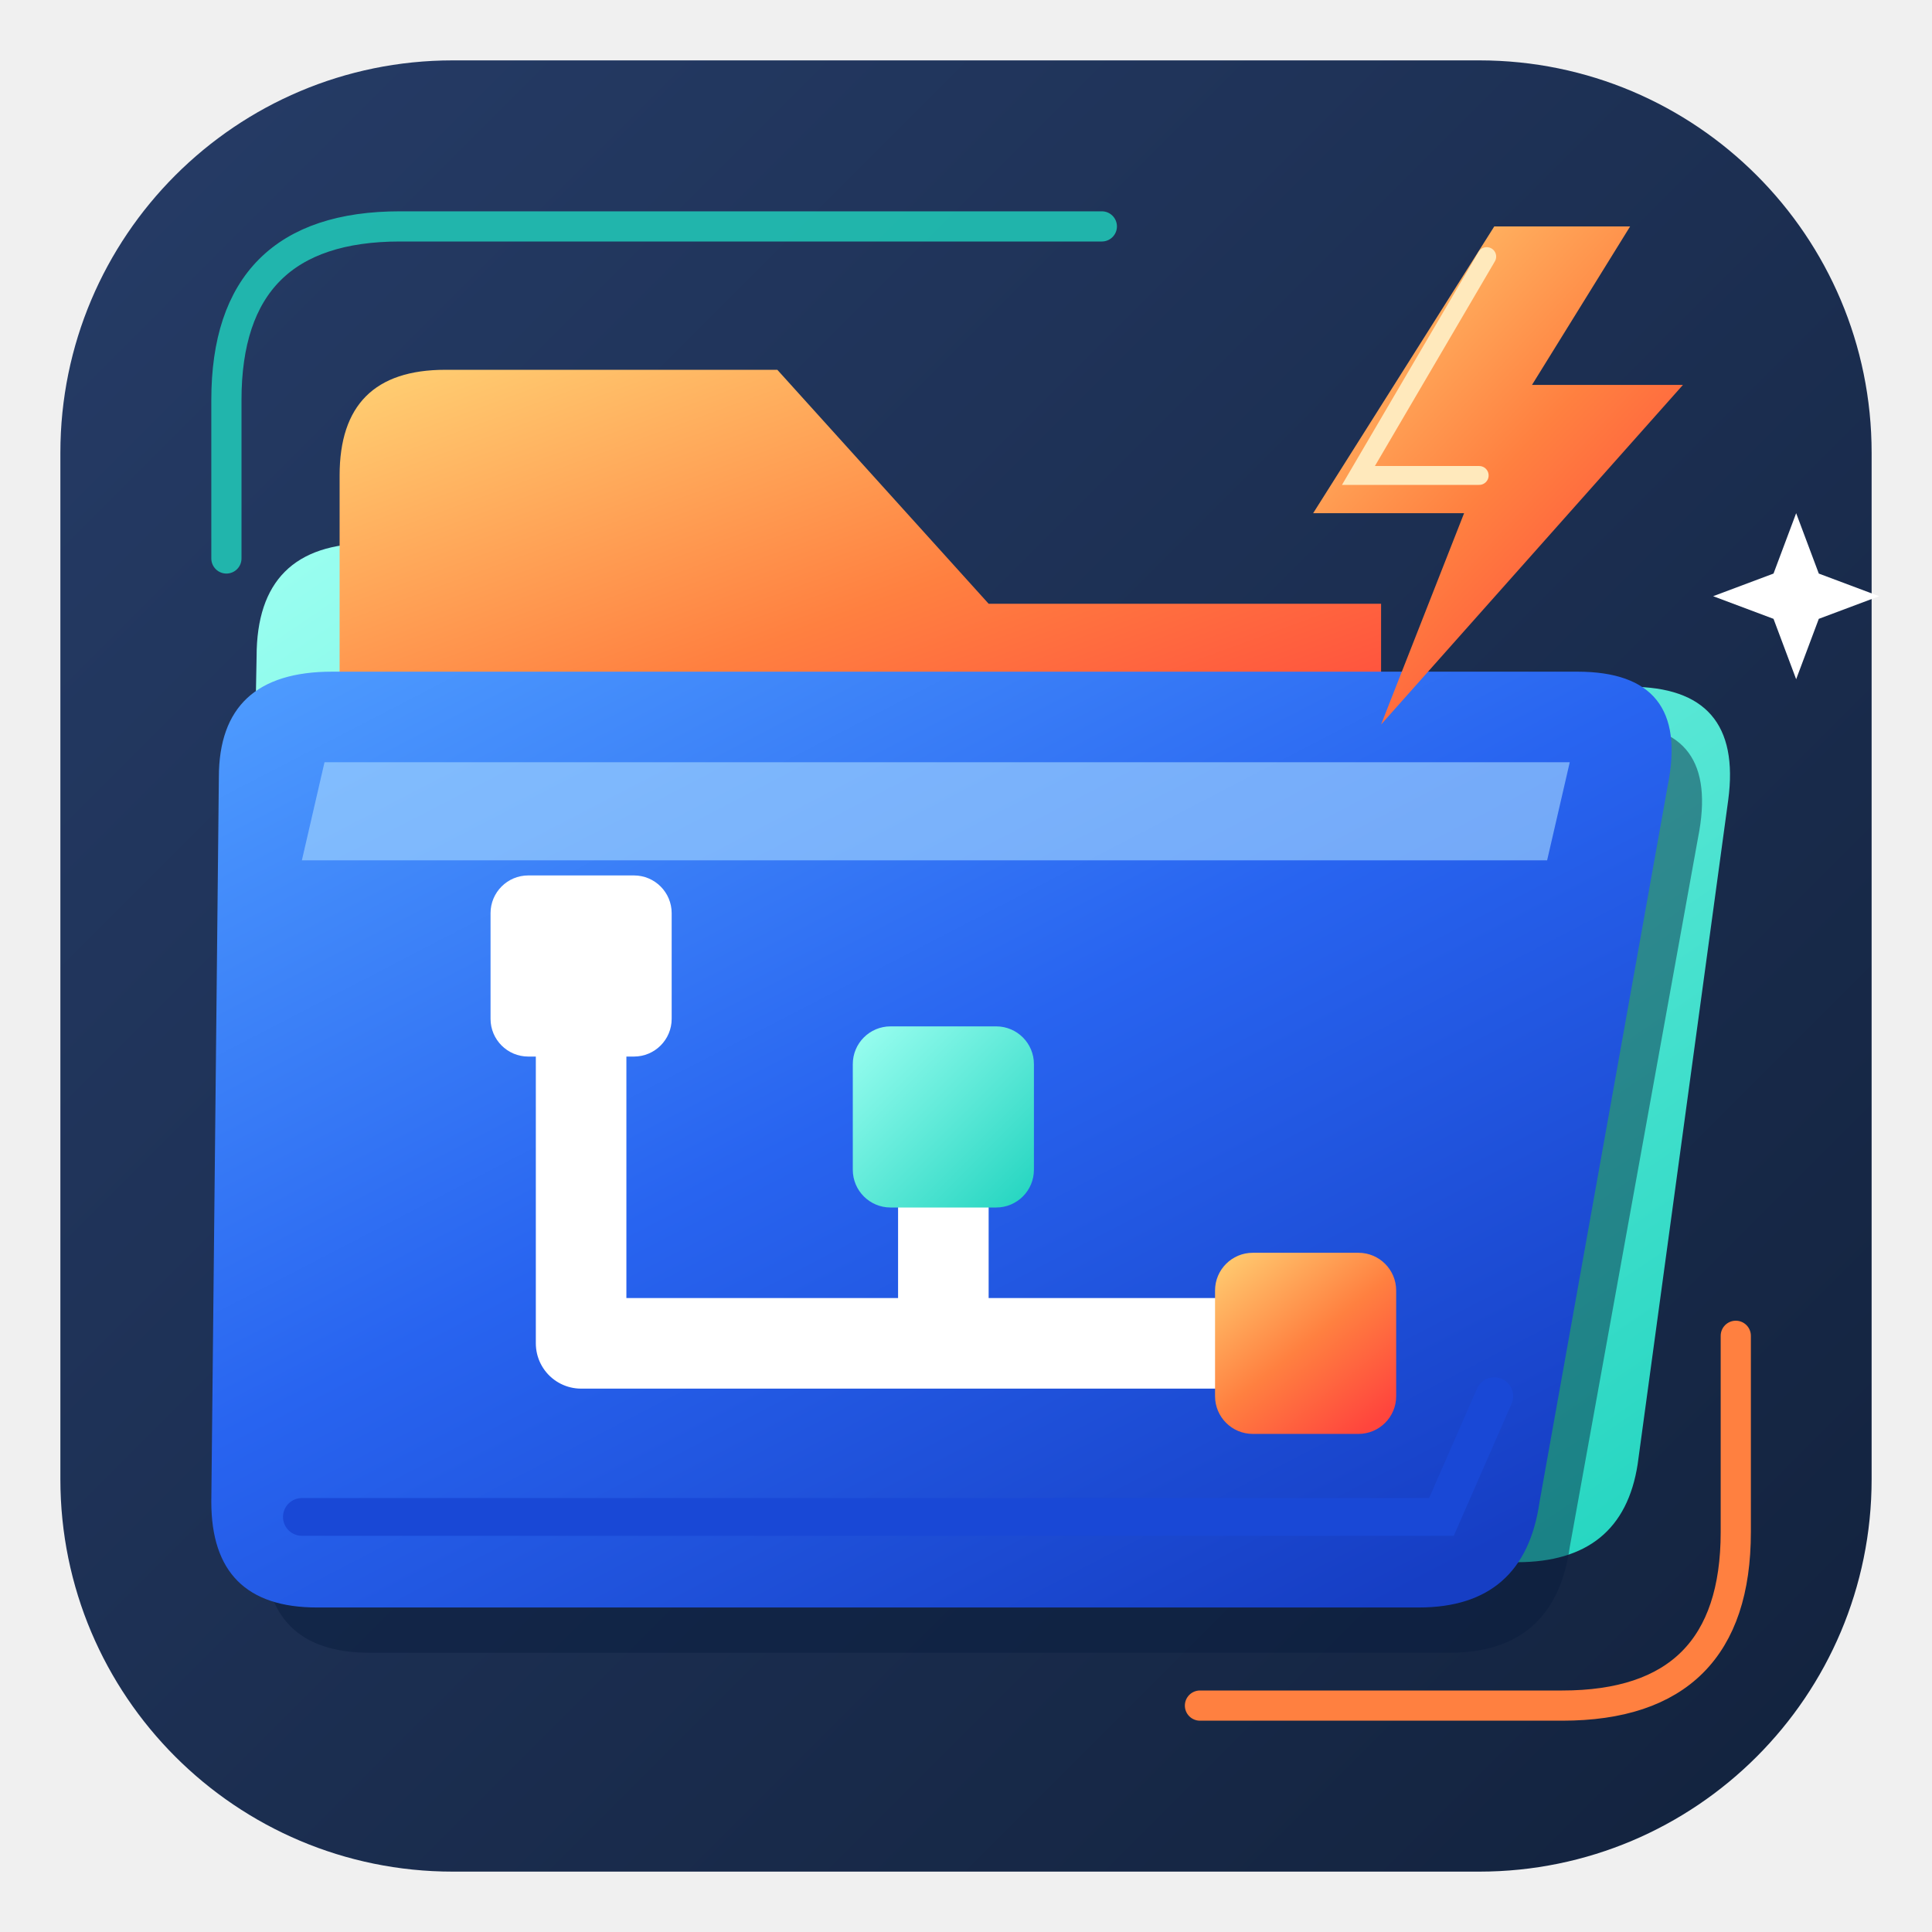
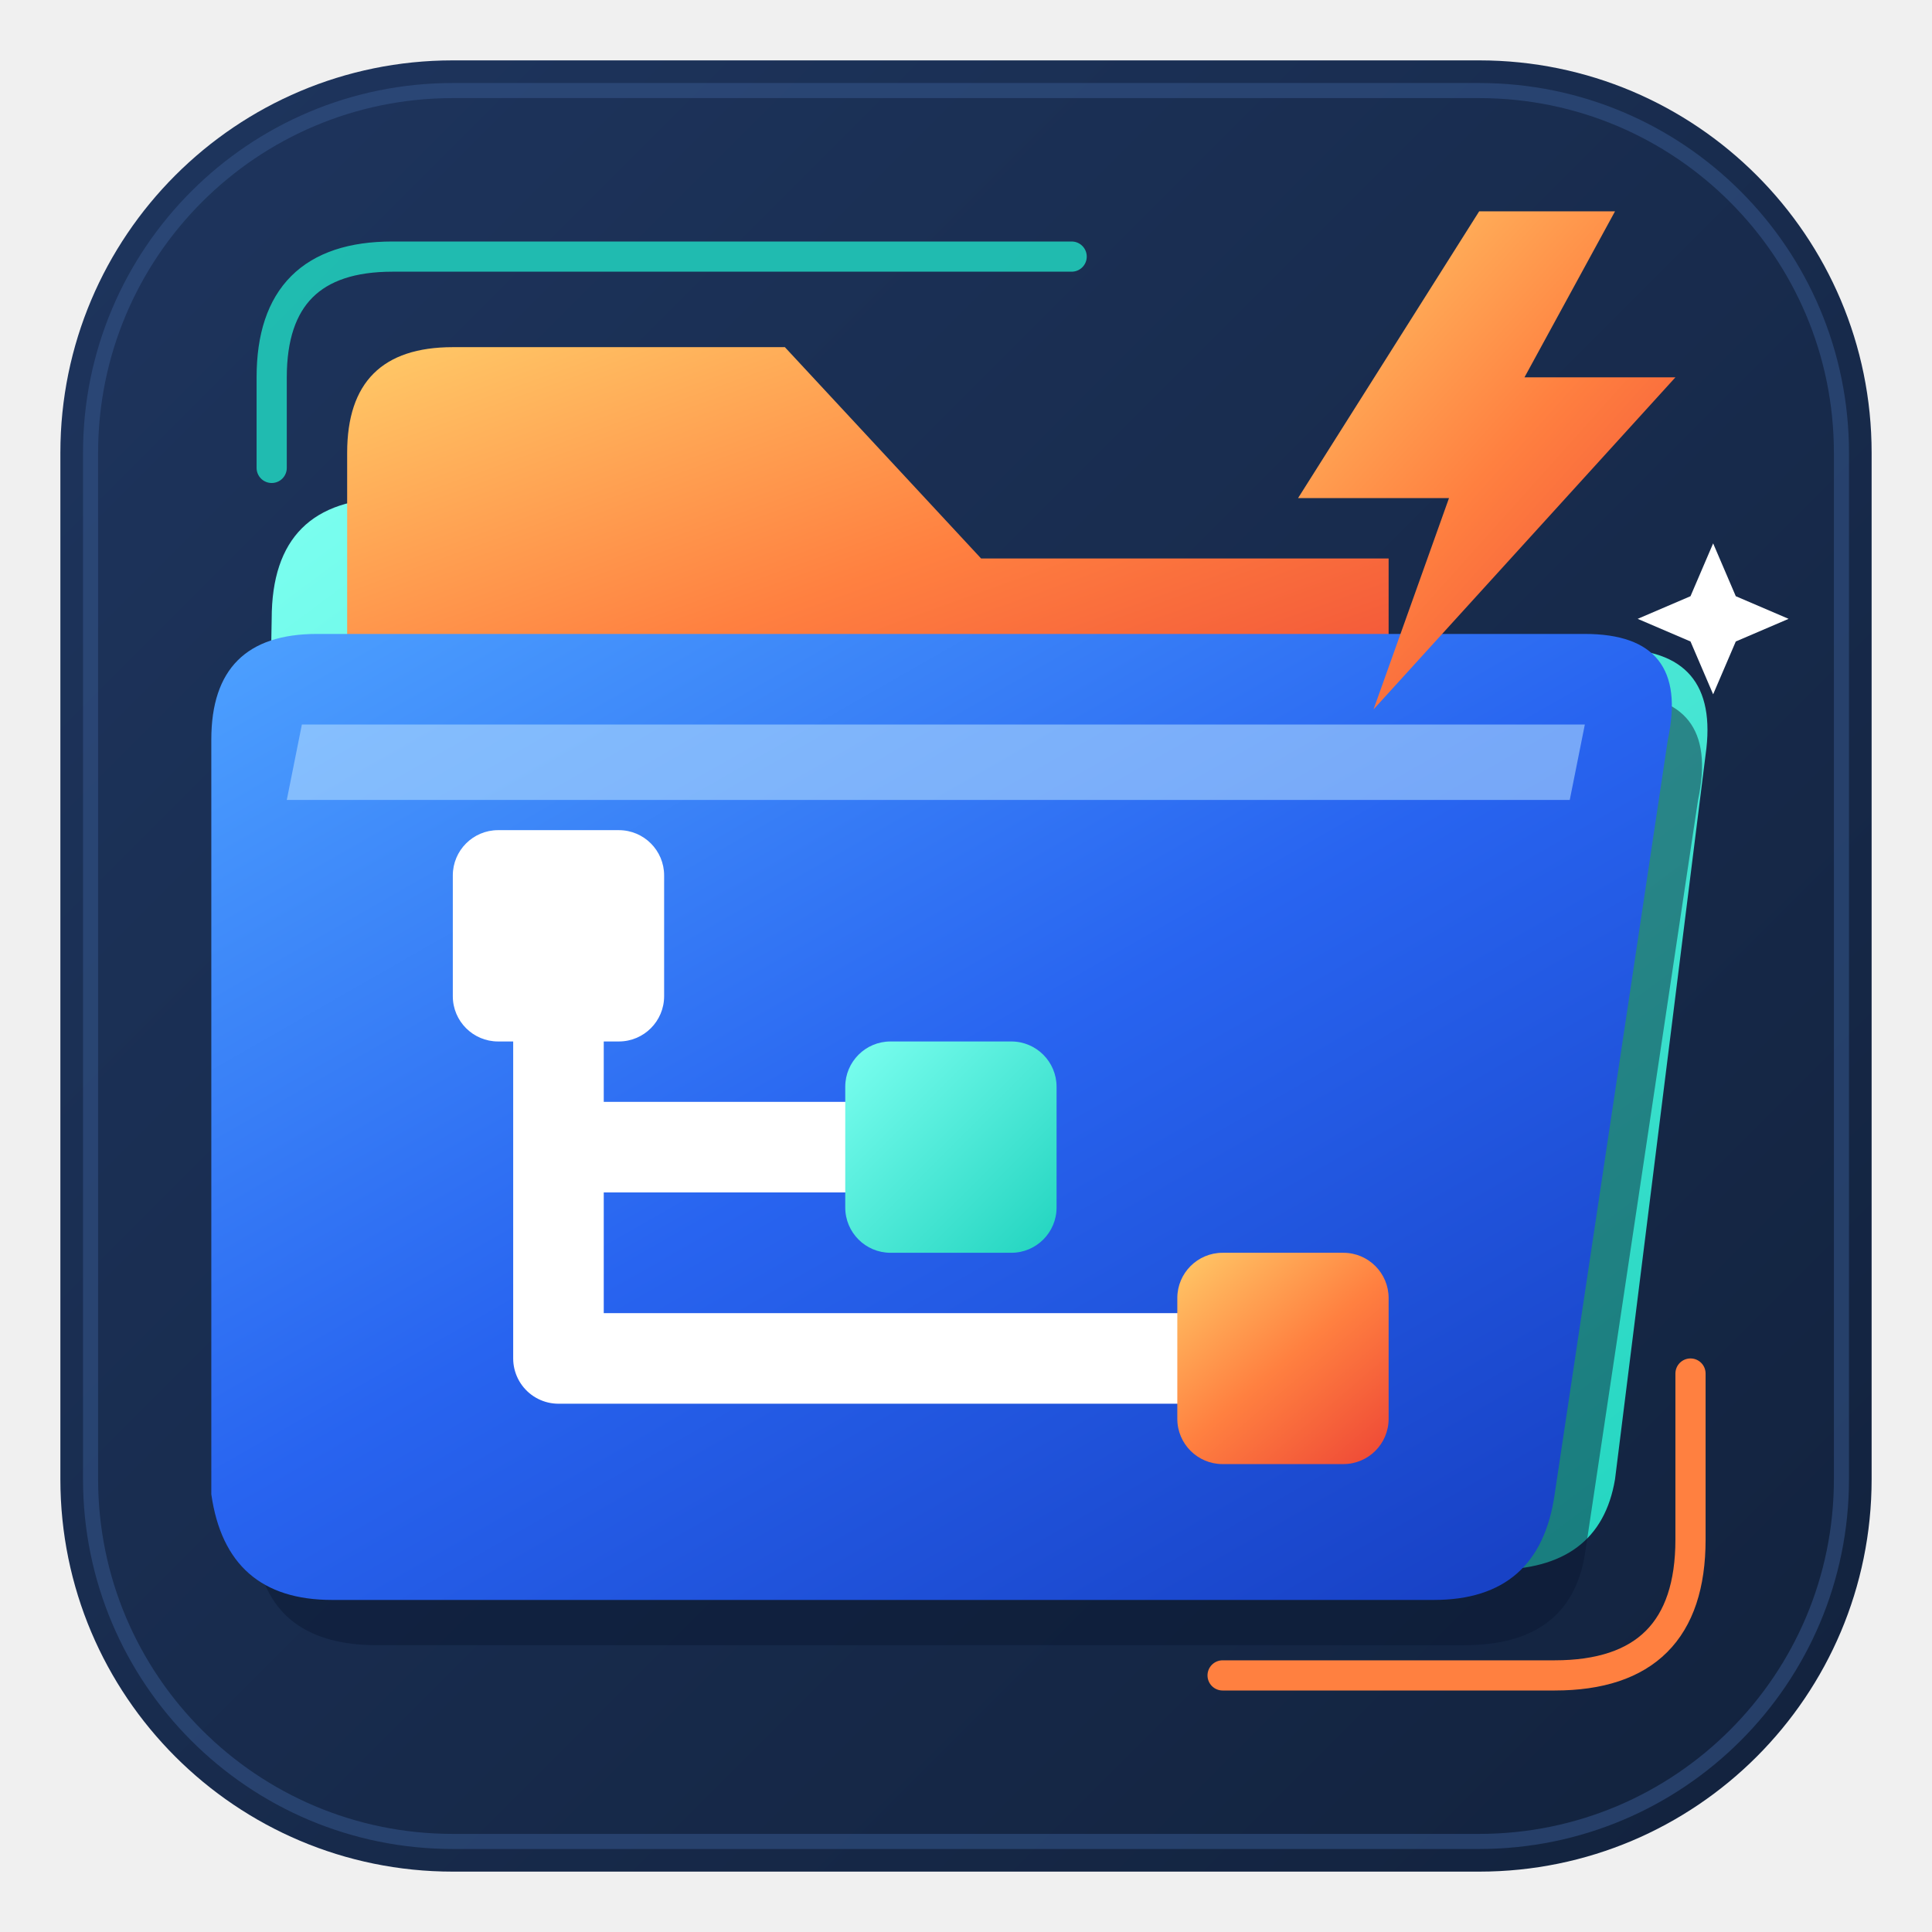
- <svg xmlns="http://www.w3.org/2000/svg" viewBox="0 0 256 256" width="256" height="256" role="img" aria-label="FolderForge symbol">
+ <svg xmlns="http://www.w3.org/2000/svg" viewBox="0 0 256 256" width="256" height="256" shape-rendering="geometricPrecision" role="img" aria-label="FolderForge symbol">
  <defs>
    <linearGradient id="badge" x1="0" y1="0" x2="1" y2="1">
-       <stop stop-color="#263C67" />
+       <stop offset="0" stop-color="#1E355E" />
      <stop offset="1" stop-color="#12223D" />
    </linearGradient>
-     <linearGradient id="folder" x1="0" y1="0" x2="0.8" y2="1">
-       <stop stop-color="#4F9DFF" />
-       <stop offset="0.5" stop-color="#2864F0" />
-       <stop offset="1" stop-color="#163EC4" />
+     <linearGradient id="folder" x1="0" y1="0" x2="0.85" y2="1">
+       <stop offset="0" stop-color="#4DA1FF" />
+       <stop offset="0.52" stop-color="#2864F0" />
+       <stop offset="1" stop-color="#1842C6" />
    </linearGradient>
    <linearGradient id="edge" x1="0" y1="0" x2="1" y2="1">
-       <stop stop-color="#9CFFF1" />
+       <stop offset="0" stop-color="#7CFFF0" />
      <stop offset="1" stop-color="#21D4BF" />
    </linearGradient>
-     <linearGradient id="ember" x1="0" y1="0" x2="0.8" y2="1">
-       <stop stop-color="#FFD174" />
+     <linearGradient id="ember" x1="0" y1="0" x2="0.85" y2="1">
+       <stop offset="0" stop-color="#FFCA68" />
      <stop offset="0.55" stop-color="#FF8040" />
-       <stop offset="1" stop-color="#FF453D" />
+       <stop offset="1" stop-color="#F04E37" />
    </linearGradient>
  </defs>
-   <rect x="8" y="8" width="240" height="240" rx="52" fill="url(#badge)" />
-   <path d="M30 74V53Q30 30 53 30H146" fill="none" stroke="#21D4BF" stroke-width="4" stroke-linecap="round" opacity="0.8" />
-   <path d="M230 177V203Q230 226 207 226H159" fill="none" stroke="#FF8040" stroke-width="4" stroke-linecap="round" />
-   <path d="M34 87Q34 72 49 72H102L126 91H216Q231 91 229 106L217 194Q215 207 201 207H46Q32 207 32 193Z" fill="url(#edge)" />
-   <path d="M45 97V63Q45 49 59 49H103L131 80H183V112Z" fill="url(#ember)" />
-   <path d="M36 110Q36 96 50 96H214Q228 96 225 111L208 205Q206 219 192 219H49Q35 219 35 205Z" fill="#071A3C" opacity="0.45" />
-   <path d="M29 103Q29 89 44 89H209Q224 89 221 104L204 199Q202 213 188 213H42Q28 213 28 199Z" fill="url(#folder)" />
-   <path d="M43 101H208L205 114H40Z" fill="#A5D7FF" opacity="0.62" />
-   <path d="M40 201H191L198 185" fill="none" stroke="#1948D6" stroke-width="5" stroke-linecap="round" />
-   <path d="M77 128V178H173M125 148V178" fill="none" stroke="#FFFFFF" stroke-width="12" stroke-linecap="round" stroke-linejoin="round" />
-   <rect x="65" y="116" width="24" height="24" rx="5" fill="#FFFFFF" />
-   <rect x="113" y="136" width="24" height="24" rx="5" fill="url(#edge)" />
-   <rect x="161" y="166" width="24" height="24" rx="5" fill="url(#ember)" />
-   <path d="M198 30L174 68H194L183 96L223 51H203L216 30Z" fill="url(#ember)" />
-   <path d="M197 34L180 63H196" fill="none" stroke="#FFE9BC" stroke-width="2.5" stroke-linecap="round" />
-   <path d="M238 68L241 76L249 79L241 82L238 90L235 82L227 79L235 76Z" fill="#FFFFFF" />
+   <rect id="symbol-badge" x="8" y="8" width="240" height="240" rx="52" fill="url(#badge)" />
+   <rect id="symbol-badge-rim" x="12" y="12" width="232" height="232" rx="48" fill="none" stroke="#35558A" stroke-width="2" opacity="0.55" />
+   <path id="symbol-accent-top" d="M36 62V50Q36 34 52 34H142" fill="none" stroke="#21D4BF" stroke-width="4" stroke-linecap="round" opacity="0.85" />
+   <path id="symbol-accent-bottom" d="M224 182V204Q224 222 206 222H162" fill="none" stroke="#FF8040" stroke-width="4" stroke-linecap="round" />
+   <path id="symbol-back-plate" d="M36 82Q36 66 52 66H104L128 86H214Q228 86 226 100L214 196Q212 208 198 208H48Q34 208 34 194Z" fill="url(#edge)" />
+   <path id="symbol-forge-tab" d="M46 92V60Q46 46 60 46H104L130 74H184V104Z" fill="url(#ember)" />
+   <path id="symbol-folder-shadow" d="M34 106Q34 92 48 92H214Q228 92 225 106L210 206Q208 218 194 218H50Q36 218 34 206Z" fill="#081631" opacity="0.46" />
+   <path id="symbol-folder-front" d="M28 98Q28 84 42 84H210Q224 84 221 98L206 198Q204 212 190 212H44Q30 212 28 198Z" fill="url(#folder)" />
+   <path id="symbol-folder-bevel" d="M40 96H210L208 106H38Z" fill="#B8E0FF" opacity="0.55" />
+   <path id="symbol-tree-lines" d="M74 124V180H168M74 152H124" fill="none" stroke="#FFFFFF" stroke-width="12" stroke-linecap="round" stroke-linejoin="round" />
+   <rect id="symbol-node-root" x="60" y="110" width="28" height="28" rx="6" fill="#FFFFFF" />
+   <rect id="symbol-node-mid" x="112" y="138" width="28" height="28" rx="6" fill="url(#edge)" />
+   <rect id="symbol-node-leaf" x="156" y="166" width="28" height="28" rx="6" fill="url(#ember)" />
+   <path id="symbol-forge-bolt" d="M196 28L172 66H192L182 94L222 50H202L214 28Z" fill="url(#ember)" />
+   <path id="symbol-forge-spark" d="M227 72L230 79L237 82L230 85L227 92L224 85L217 82L224 79Z" fill="#FFFFFF" />
</svg>
